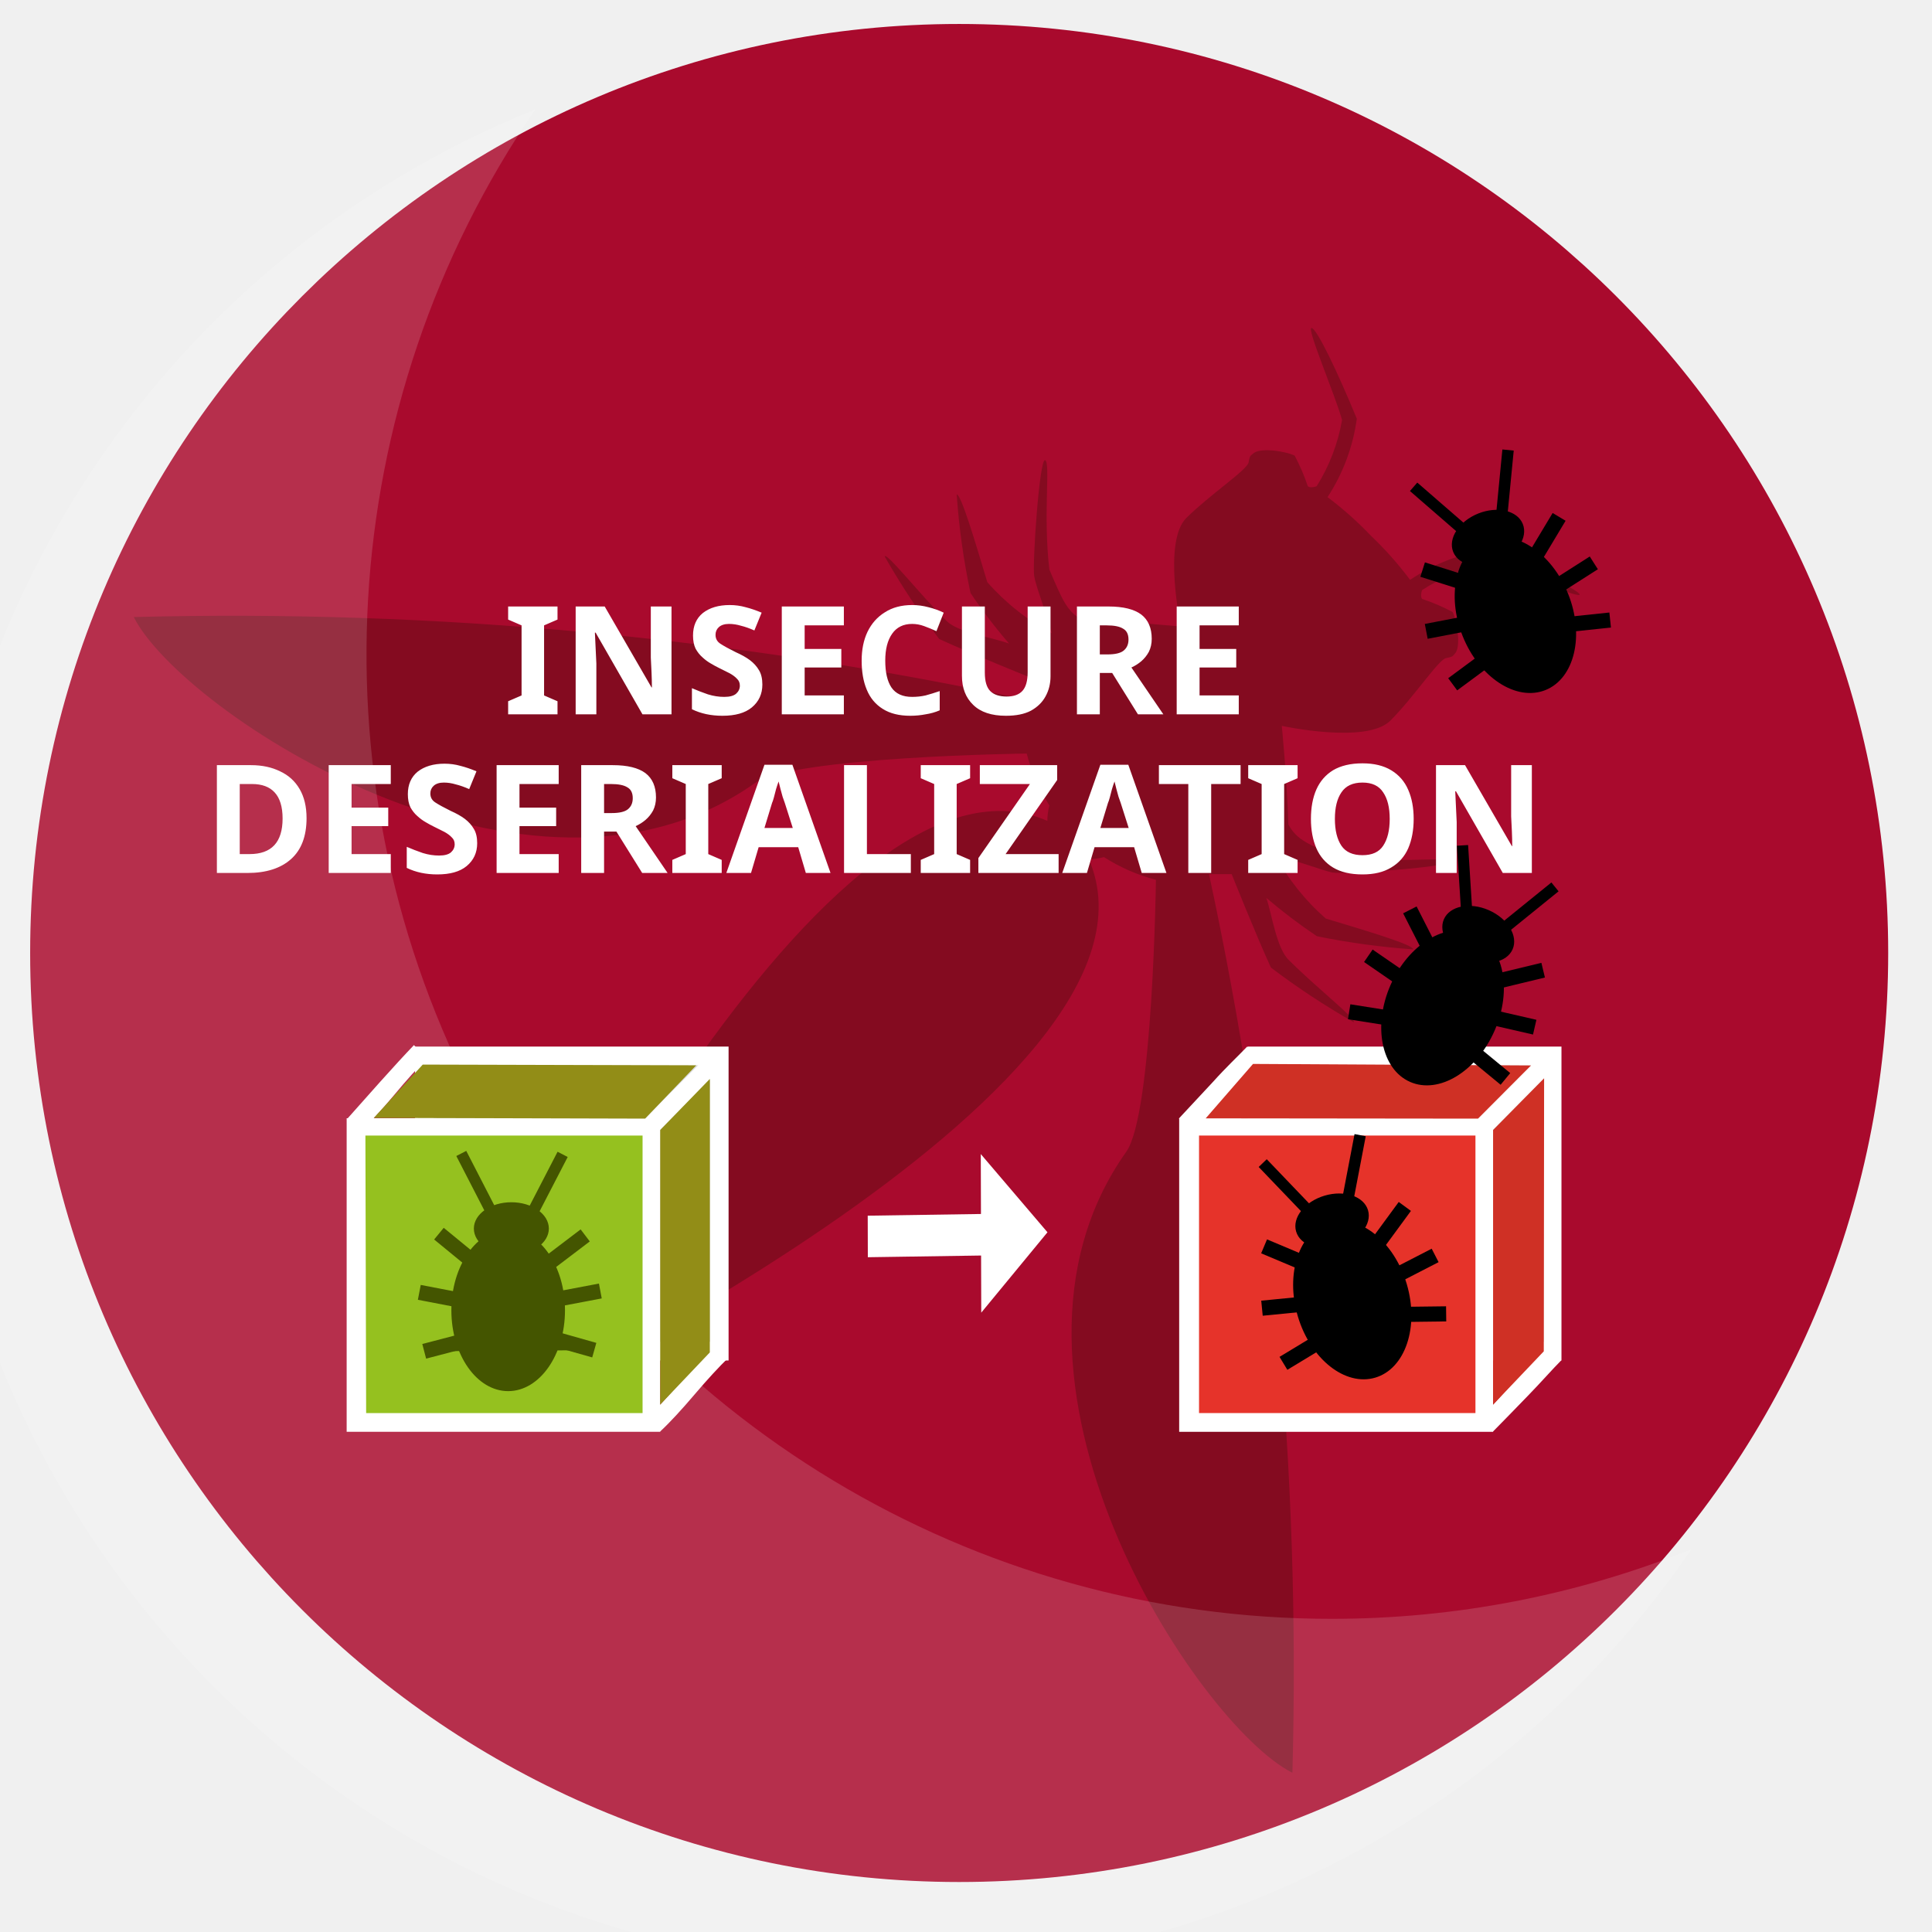
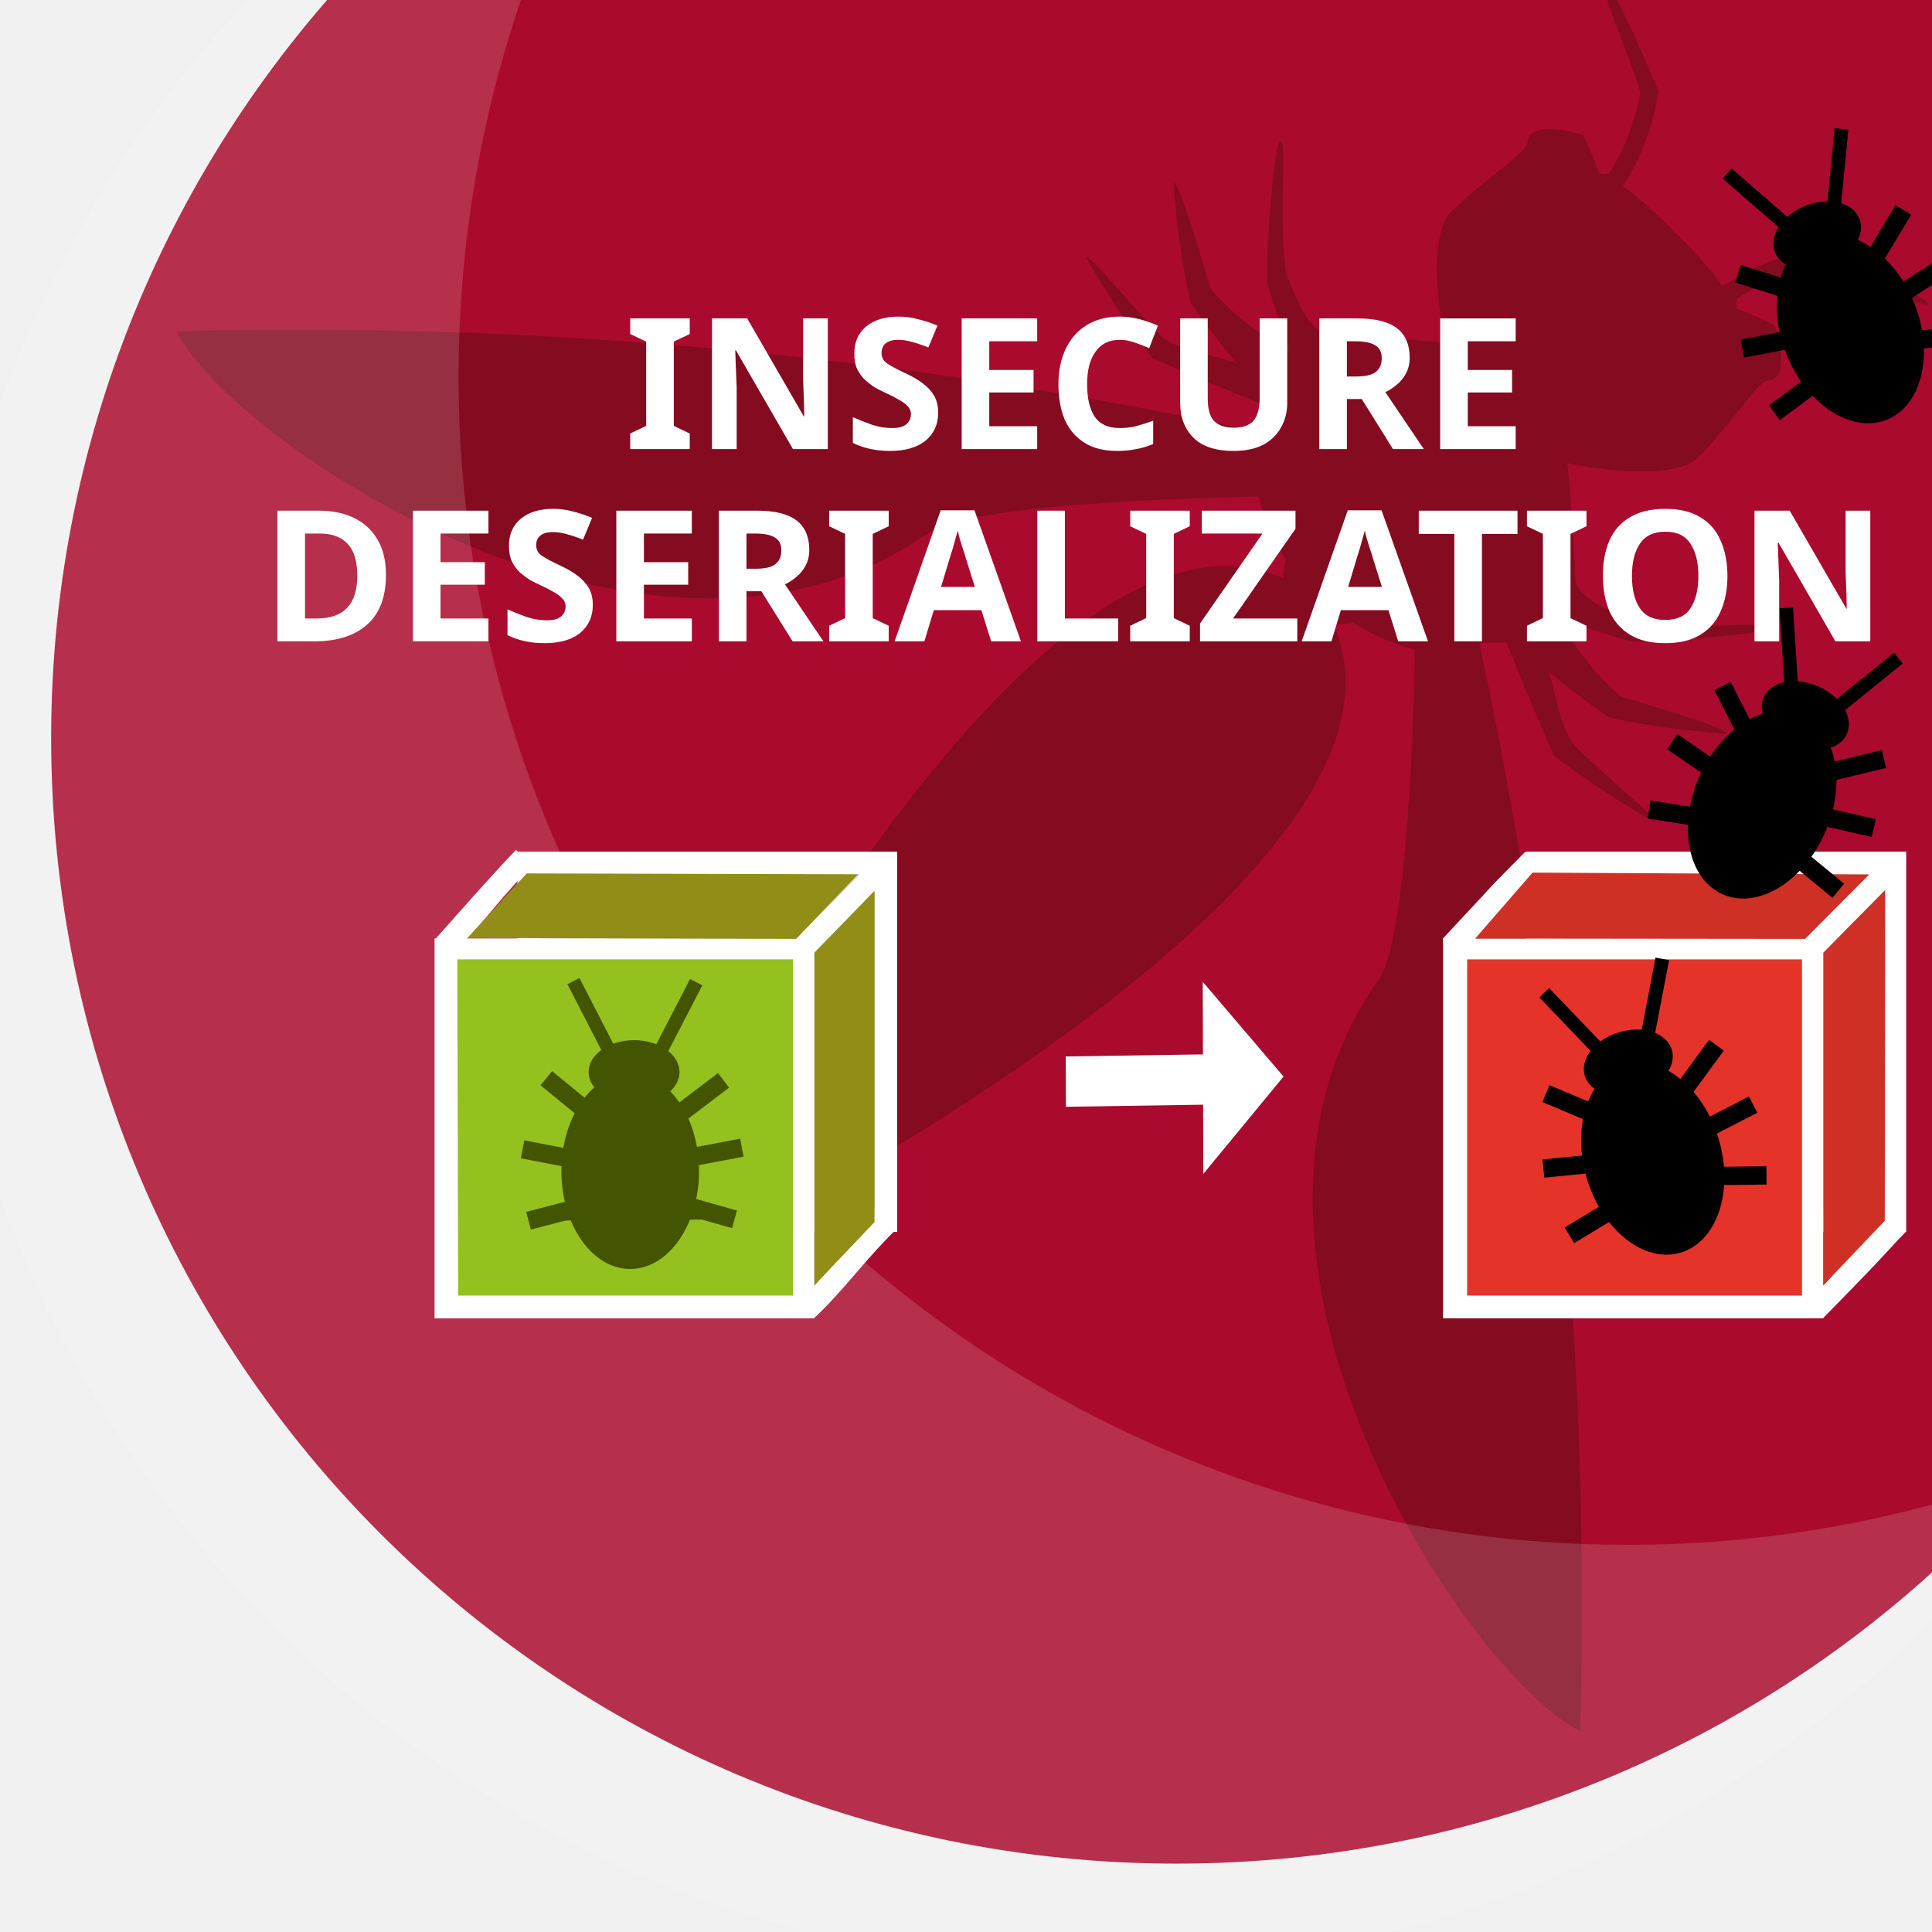
<svg xmlns="http://www.w3.org/2000/svg" xmlns:ns1="http://www.openswatchbook.org/uri/2009/osb" viewBox="0 0 83.15 83.15" version="1.1" id="svg4446" width="2.2cm" height="2.2cm">
  <defs id="defs4342">
    <linearGradient id="linearGradient2715" ns1:paint="solid">
      <stop style="stop-color:#ffffff;stop-opacity:1;" offset="0" id="stop2713" />
    </linearGradient>
    <style id="style4337">.cls-1{fill:none;}.cls-2{clip-path:url(#clip-path);}.cls-3{fill:#a90a2d;stroke:#a90a2d;stroke-miterlimit:10;stroke-width:10px;}.cls-4{fill:#840b20;}.cls-5,.cls-7,.cls-8{fill:#fff;}.cls-5{opacity:0.15;}.cls-6{fill:#1d1d1b;}.cls-7{font-size:7px;font-family:Hind-Bold, Hind;font-weight:700;}.cls-9{fill:#dadada;}.cls-10{fill:#95c11f;}.cls-11{fill:#928d17;}.cls-12{fill:#e6332a;}.cls-13{fill:#cf3025;}</style>
    <clipPath id="clip-path">
      <circle class="cls-1" cx="94.95" cy="42.69" r="41.1" id="circle4339" style="fill:none" />
    </clipPath>
  </defs>
  <g id="Ebene_2" data-name="Ebene 2" transform="translate(0,-4.790403)">
    <g id="Ebene_2-2" data-name="Ebene 2">
      <text id="text4352" x="-50.763" y="4.797" style="font-size:11.708px;stroke-width:0.976" />
      <text id="text4354" x="-50.763" y="4.797" style="font-size:11.708px;stroke-width:0.976" />
      <g id="g644" transform="translate(-0.7517427,-1.05244)">
-         <circle class="cls-3" cx="42.033" cy="46.858" r="35.105" id="circle4346" style="fill:#a90a2d;stroke:#a90a2d;stroke-width:9.757px;stroke-miterlimit:10" />
-         <path class="cls-4" d="m 59.771,28.916 a 15.006,15.006 0 0 1 1.668,1.883 8.244,8.244 0 0 1 3.395,-1.317 c 1.951,0.849 3.903,1.766 3.903,1.951 0,0.185 -2.927,-1.044 -3.961,-1.327 a 7.961,7.961 0 0 0 -2.82,1.132 c -0.098,0.283 0,0.381 0,0.381 a 8.401,8.401 0 0 1 1.317,0.566 c 0.185,0.371 0.371,1.503 0.098,1.785 -0.098,0.098 -0.059,0.137 -0.381,0.195 -0.322,0.059 -1.376,1.668 -2.4,2.693 -1.024,1.024 -4.673,0.224 -4.673,0.224 0,0 0.215,2.127 0.283,4.244 0.371,0.673 0.849,0.849 2.166,1.415 2.361,0.283 4.634,-0.059 4.722,0.185 0.088,0.244 -4.586,0.556 -4.995,0.468 -0.41,-0.088 -1.415,-0.468 -2.459,-0.751 a 9.757,9.757 0 0 0 2.176,2.732 c 1.883,0.566 3.766,1.132 3.766,1.327 A 31.817,31.817 0 0 1 57.429,46.136 24.333,24.333 0 0 1 55.253,44.488 c 0.244,0.722 0.439,2.176 0.976,2.683 1.278,1.268 2.927,2.546 2.781,2.664 a 32.587,32.587 0 0 1 -3.561,-2.351 c -0.673,-1.473 -1.688,-4.02 -1.688,-4.02 h -0.976 a 162.771,162.771 0 0 1 3.59,38.676 c -4.069,-2.039 -14.02,-17.055 -7.152,-26.724 1.151,-1.61 1.278,-11.708 1.278,-11.708 a 7.708,7.708 0 0 1 -2.234,-0.976 2.742,2.742 0 0 1 -0.654,0.088 c 4.322,9.923 -25.924,24.226 -25.924,24.226 0,0 14.215,-30.207 24.138,-25.875 a 2.751,2.751 0 0 1 0.088,-0.663 7.708,7.708 0 0 1 -0.976,-2.234 c 0,0 -10.079,0.127 -11.708,1.278 C 23.564,46.38 8.548,36.468 6.509,32.399 a 163.376,163.376 0 0 1 38.685,3.62 v -0.976 c 0,0 -2.546,-1.024 -4.02,-1.698 a 32.587,32.587 0 0 1 -2.351,-3.561 c 0.117,-0.146 1.395,1.503 2.664,2.781 0.507,0.507 1.951,0.702 2.693,0.976 A 22.645,22.645 0 0 1 42.521,31.365 30.246,30.246 0 0 1 41.926,27.121 c 0.185,0 0.751,1.883 1.317,3.776 a 9.884,9.884 0 0 0 2.771,2.195 c -0.283,-1.044 -0.663,-1.951 -0.751,-2.449 -0.088,-0.498 0.224,-5.083 0.468,-4.995 0.244,0.088 -0.098,2.351 0.185,4.712 0.566,1.317 0.751,1.795 1.415,2.166 2.117,0.068 4.244,0.283 4.244,0.283 0,0 -0.79,-3.659 0.234,-4.673 1.024,-1.015 2.634,-2.078 2.683,-2.4 0.049,-0.322 0.098,-0.283 0.195,-0.371 0.283,-0.283 1.415,-0.098 1.785,0.088 a 8.83,8.83 0 0 1 0.566,1.317 c 0,0 0.098,0.098 0.381,0 a 7.961,7.961 0 0 0 1.093,-2.849 c -0.283,-1.044 -1.532,-3.951 -1.317,-3.961 0.215,-0.01 1.122,1.883 1.951,3.903 a 8.196,8.196 0 0 1 -1.259,3.376 15.006,15.006 0 0 1 1.883,1.678 z" id="path4348" style="fill:#840b20;stroke-width:0.976" />
-         <path class="cls-5" d="M 58.054,75.514 A 41.505,41.505 0 0 1 23.788,10.554 41.515,41.515 0 1 0 73.547,72.519 41.398,41.398 0 0 1 58.054,75.514 Z" id="path4350" style="opacity:0.15;fill:#ffffff;stroke-width:0.976" />
-         <text class="cls-7" id="text4362" style="font-weight:700;font-size:6.504px;font-family:Hind-Bold, Hind;fill:#ffffff;stroke-width:0.976" x="22.417" y="36.586">INSECURE<tspan x="9.509" y="43.416" id="tspan4360" style="font-size:6.504px;stroke-width:0.976">DESERIALIZATION</tspan>
+         <circle class="cls-3" cx="51.389" cy="37.615" r="42.526" id="circle4346" style="fill:#a90a2d;stroke:#a90a2d;stroke-width:11.819px;stroke-miterlimit:10" />
+         <path class="cls-4" d="m 72.877,15.88 a 18.178,18.178 0 0 1 2.021,2.281 9.987,9.987 0 0 1 4.113,-1.596 c 2.364,1.028 4.728,2.139 4.728,2.364 0,0.225 -3.546,-1.265 -4.799,-1.607 a 9.645,9.645 0 0 0 -3.416,1.371 c -0.118,0.343 0,0.461 0,0.461 a 10.176,10.176 0 0 1 1.596,0.686 c 0.225,0.449 0.449,1.82 0.118,2.163 -0.118,0.118 -0.071,0.165 -0.461,0.236 -0.39,0.071 -1.667,2.021 -2.908,3.262 -1.241,1.241 -5.661,0.272 -5.661,0.272 0,0 0.26,2.577 0.343,5.141 0.449,0.816 1.028,1.028 2.624,1.714 2.86,0.343 5.614,-0.071 5.721,0.225 0.106,0.295 -5.555,0.674 -6.052,0.567 -0.496,-0.106 -1.714,-0.567 -2.978,-0.91 A 11.819,11.819 0 0 0 70.501,35.819 c 2.281,0.686 4.562,1.371 4.562,1.607 a 38.543,38.543 0 0 1 -5.023,-0.686 29.478,29.478 0 0 1 -2.636,-1.997 c 0.295,0.875 0.532,2.636 1.182,3.25 1.548,1.537 3.546,3.085 3.369,3.227 a 39.477,39.477 0 0 1 -4.314,-2.848 c -0.816,-1.785 -2.045,-4.87 -2.045,-4.87 h -1.182 a 197.183,197.183 0 0 1 4.35,46.852 C 63.835,77.884 51.779,59.694 60.1,47.981 61.495,46.031 61.648,33.798 61.648,33.798 a 9.337,9.337 0 0 1 -2.707,-1.182 3.321,3.321 0 0 1 -0.792,0.106 c 5.236,12.02 -31.404,29.348 -31.404,29.348 0,0 17.221,-36.593 29.241,-31.345 A 3.333,3.333 0 0 1 56.093,29.921 9.337,9.337 0 0 1 54.911,27.214 c 0,0 -12.209,0.154 -14.183,1.548 -11.713,8.274 -29.903,-3.735 -32.373,-8.664 a 197.915,197.915 0 0 1 46.864,4.385 v -1.182 c 0,0 -3.085,-1.241 -4.87,-2.057 a 39.477,39.477 0 0 1 -2.848,-4.314 c 0.142,-0.177 1.69,1.82 3.227,3.369 0.615,0.615 2.364,0.851 3.262,1.182 A 27.433,27.433 0 0 1 51.98,18.846 36.64,36.64 0 0 1 51.259,13.705 c 0.225,0 0.91,2.281 1.596,4.574 a 11.973,11.973 0 0 0 3.357,2.659 c -0.343,-1.265 -0.804,-2.364 -0.91,-2.967 -0.106,-0.603 0.272,-6.158 0.567,-6.052 0.295,0.106 -0.118,2.848 0.225,5.709 0.686,1.596 0.91,2.175 1.714,2.624 2.565,0.083 5.141,0.343 5.141,0.343 0,0 -0.957,-4.432 0.284,-5.661 1.241,-1.229 3.191,-2.518 3.25,-2.908 0.059,-0.39 0.118,-0.343 0.236,-0.449 0.343,-0.343 1.714,-0.118 2.163,0.106 a 10.697,10.697 0 0 1 0.686,1.596 c 0,0 0.118,0.118 0.461,0 A 9.645,9.645 0 0 0 71.352,9.828 C 71.009,8.563 69.496,5.041 69.756,5.029 c 0.26,-0.012 1.359,2.281 2.364,4.728 a 9.928,9.928 0 0 1 -1.525,4.09 18.178,18.178 0 0 1 2.281,2.033 z" id="path4348" style="fill:#840b20;stroke-width:1.182" />
+         <path class="cls-5" d="M 70.797,72.329 A 50.28,50.28 0 0 1 29.287,-6.365 50.291,50.291 0 1 0 89.566,68.7 50.15,50.15 0 0 1 70.797,72.329 Z" id="path4350" style="opacity:0.15;fill:#ffffff;stroke-width:1.182" />
+         <text class="cls-7" id="text4362" style="font-weight:700;font-size:7.88px;font-family:Hind-Bold, Hind;fill:#ffffff;stroke-width:1.182" x="27.626" y="25.171">INSECURE<tspan x="11.989" y="33.445" id="tspan4360" style="font-size:7.88px;stroke-width:1.182">DESERIALIZATION</tspan>
        </text>
-         <g id="g263" transform="matrix(0.6819363,0,0,1,15.91071,3.15732)">
+         <g id="g263" transform="matrix(0.8261058,0,0,1.211412,19.74424,-15.32476)">
          <rect style="fill:#ffffff;stroke-width:1.845" class="cls-8" x="-57.125" y="32.31" width="1.788" height="7.846" transform="matrix(-0.00407914,-0.9999917,0.9999477,-0.01022293,0,0)" id="rect4366" />
-           <polygon style="fill:#ffffff" class="cls-8" points="86.08,36.6 83.23,38.09 83.22,36.62 83.21,35.15 " id="polygon4368" transform="matrix(1.466412,0,0,2.321502,-82.35022,-29.24617)" />
+           <polygon style="fill:#ffffff" class="cls-8" points="83.22,36.62 83.21,35.15 86.08,36.6 83.23,38.09 " id="polygon4368" transform="matrix(1.466412,0,0,2.321502,-82.35022,-29.24617)" />
        </g>
-         <g id="g245" transform="matrix(1.582027,0,0,1.582027,-2.972859,-34.02132)">
+         <g id="g245" transform="matrix(1.916487,0,0,1.916487,-3.131538,-60.36342)">
          <rect style="fill:#dadada" class="cls-9" x="13.895" y="53.93" width="8.03" height="8.03" id="rect4374" />
          <path style="fill:#ffffff" class="cls-8" d="m 22.175,62.21 h -8.53 v -8.54 h 8.53 z m -8,-0.51 h 7.5 v -7.52 h -7.53 z" id="path4376" />
          <rect style="fill:#95c11f" class="cls-10" x="12.035" y="55.87" width="8.03" height="8.03" id="rect4378" />
          <path style="fill:#ffffff" class="cls-8" d="m 20.315,64.15 h -8.53 v -8.53 h 8.53 z m -8,-0.51 h 7.52 v -7.55 h -7.54 z" id="path4380" />
          <path style="fill:#dadada" class="cls-9" d="m 21.925,53.93 -1.95,2" id="path4382" />
          <path style="fill:#ffffff" class="cls-8" d="m 20.155,56.09 -0.36,-0.36 1,-1 1,-1 0.36,0.36 c -0.24,0.23 -0.61,0.61 -1,1 z" id="path4384" />
          <path style="fill:#dadada" class="cls-9" d="m 13.795,53.86 c -0.48,0.48 -1.34,1.47 -1.81,1.95" id="path4386" />
          <path style="fill:#ffffff" class="cls-8" d="m 12.165,55.99 -0.36,-0.36 0.89,-1 c 0.34,-0.38 0.68,-0.75 0.92,-1 l 0.35,0.36 c -0.23,0.24 -0.56,0.6 -0.89,1 -0.33,0.4 -0.67,0.76 -0.91,1 z" id="path4388" />
          <path style="fill:#dadada" class="cls-9" d="m 21.985,62.03 c -0.47,0.47 -1.37,1.46 -1.85,1.93" id="path4390" />
          <path style="fill:#ffffff" class="cls-8" d="m 20.315,64.14 -0.36,-0.36 c 0.24,-0.23 0.58,-0.6 0.92,-1 0.34,-0.4 0.69,-0.73 0.93,-1 l 0.36,0.36 c -0.24,0.23 -0.58,0.6 -0.92,1 -0.34,0.4 -0.67,0.76 -0.93,1 z" id="path4392" />
-           <polygon style="fill:#928d17" class="cls-11" points="66.28,33.07 73.72,33.09 72.33,34.54 64.95,34.52 " id="polygon4394" transform="translate(-52.42514,21.08985)" />
-           <polygon style="fill:#928d17" class="cls-11" points="72.74,34.85 74.09,33.46 74.09,40.9 72.74,42.32 " id="polygon4396" transform="translate(-52.42514,21.08985)" />
+           <polygon style="fill:#928d17" class="cls-11" points="72.33,34.54 64.95,34.52 66.28,33.07 73.72,33.09 " id="polygon4394" transform="translate(-52.42514,21.08985)" />
+           <polygon style="fill:#928d17" class="cls-11" points="74.09,40.9 72.74,42.32 72.74,34.85 74.09,33.46 " id="polygon4396" transform="translate(-52.42514,21.08985)" />
        </g>
-         <g id="g259" transform="matrix(1.582027,0,0,1.582027,-44.82023,-34.02132)">
+         <g id="g259" transform="matrix(1.916487,0,0,1.916487,-53.82595,-60.36342)">
          <rect style="fill:#dadada" class="cls-9" x="63.005" y="53.93" width="8.03" height="8.03" id="rect4398" />
          <path style="fill:#ffffff" class="cls-8" d="m 71.285,62.21 h -8.54 v -8.54 h 8.54 z m -8,-0.51 h 7.52 v -7.52 h -7.52 z" id="path4400" />
          <rect style="fill:#e6332a" class="cls-12" x="61.145" y="55.87" width="8.03" height="8.03" id="rect4402" />
          <path style="fill:#ffffff" class="cls-8" d="m 69.425,64.15 h -8.54 v -8.53 h 8.54 z m -8,-0.51 h 7.52 v -7.55 h -7.52 z" id="path4404" />
          <path style="fill:#dadada" class="cls-9" d="m 71.025,53.93 c -0.47,0.47 -1.47,1.51 -1.94,2" id="path4406" />
          <path style="fill:#ffffff" class="cls-8" d="m 69.265,56.09 -0.36,-0.36 1,-1 1,-1 0.35,0.36 -1,1 z" id="path4408" />
          <path style="fill:#dadada" class="cls-9" d="m 62.895,53.86 c -0.47,0.48 -1.33,1.47 -1.8,1.95" id="path4410" />
          <path style="fill:#ffffff" class="cls-8" d="m 61.265,55.99 -0.386,-0.366 0.926,-0.994 c 0.34,-0.38 0.688,-0.708 0.928,-0.958 l 0.342,0.318 c -0.23,0.24 -0.56,0.6 -0.89,1 -0.33,0.4 -0.68,0.76 -0.92,1 z" id="path4412" />
          <path style="fill:#dadada" class="cls-9" d="m 71.095,62.03 c -0.48,0.47 -1.38,1.46 -1.85,1.93" id="path4414" />
          <path style="fill:#ffffff" class="cls-8" d="m 69.425,64.14 -0.36,-0.36 c 0.24,-0.23 0.58,-0.6 0.92,-1 0.34,-0.4 0.69,-0.73 0.93,-1 l 0.363,0.427 c -0.23,0.23 -0.541,0.587 -0.906,0.962 -0.366,0.376 -0.707,0.731 -0.947,0.971 z" id="path4416" />
          <path transform="translate(-52.42514,21.08985)" style="fill:#cf3025" d="m 121.44,34.54 -7.408,-0.008 1.287,-1.48 7.562,0.042 z" id="polygon4418" />
          <path transform="translate(-52.42514,21.08985)" style="fill:#cf3025" d="M 123.229,40.871 121.85,42.32 v -7.47 l 1.388,-1.407 z" id="polygon4420" />
        </g>
-         <g transform="matrix(0.6504447,0,0,0.6504447,38.09889,34.86496)" id="g1119" style="fill:#445500">
-           <ellipse ry="5.351" rx="3.759" cy="42.078" cx="-23.793" id="path265" style="opacity:1;stroke:#ffffff;stroke-width:0;stroke-miterlimit:4;stroke-dasharray:none;stroke-opacity:1;fill:#445500" />
-           <ellipse ry="1.741" rx="2.481" cy="36.672" cx="-23.583" id="path267" style="opacity:1;stroke:#ffffff;stroke-width:0;stroke-miterlimit:4;stroke-dasharray:none;stroke-opacity:1;fill:#445500" />
+         <g transform="matrix(0.7879565,0,0,0.7879565,46.62328,23.08625)" id="g1119" style="fill:#445500">
+           <ellipse ry="5.351" rx="3.759" cy="42.078" cx="-23.793" id="path265" style="opacity:1;fill:#445500;stroke:#ffffff;stroke-width:0;stroke-miterlimit:4;stroke-dasharray:none;stroke-opacity:1" />
+           <ellipse ry="1.741" rx="2.481" cy="36.672" cx="-23.583" id="path267" style="opacity:1;fill:#445500;stroke:#ffffff;stroke-width:0;stroke-miterlimit:4;stroke-dasharray:none;stroke-opacity:1" />
          <path id="path1078" d="m -26.896,31.702 2.029,3.94" style="fill:#445500;stroke:#445500;stroke-width:0.74px;stroke-linecap:butt;stroke-linejoin:miter;stroke-opacity:1" />
          <path id="path1078-3" d="m -20.19,31.763 -2.108,4.075" style="fill:#445500;stroke:#445500;stroke-width:0.754px;stroke-linecap:butt;stroke-linejoin:miter;stroke-opacity:1" />
          <path id="path1097" d="m -28.375,37.009 4.728,3.877 4.951,-3.761" style="fill:none;stroke:#445500;stroke-width:1px;stroke-linecap:butt;stroke-linejoin:miter;stroke-opacity:1" />
          <path id="path1099" d="m -29.673,40.893 5.703,1.098 6.275,-1.188" style="fill:#445500;stroke:#445500;stroke-width:1px;stroke-linecap:butt;stroke-linejoin:miter;stroke-opacity:1" />
          <path id="path1101" d="m -29.349,44.794 5.993,-1.567 5.26,1.49" style="fill:#445500;stroke:#445500;stroke-width:1px;stroke-linecap:butt;stroke-linejoin:miter;stroke-opacity:1" />
        </g>
-         <path style="fill:none;stroke:#000000;stroke-width:0;stroke-linecap:butt;stroke-linejoin:miter;stroke-miterlimit:4;stroke-dasharray:none;stroke-opacity:1" d="m 51.382,53.961 12.385,0.038 1.522,-4.379 -5.281,-2.838 -3.721,0.263 -3.308,1.579 -0.376,3.778 z" id="path1181" />
-         <g transform="matrix(0.6235875,-0.1849781,0.1849781,0.6235875,66.00454,31.15668)" id="g1119-6-2">
+         <path style="fill:none;stroke:#000000;stroke-width:0;stroke-linecap:butt;stroke-linejoin:miter;stroke-miterlimit:4;stroke-dasharray:none;stroke-opacity:1" d="m 62.714,46.22 15.003,0.046 1.844,-5.305 -6.397,-3.438 -4.508,0.319 -4.007,1.912 -0.455,4.576 z" id="path1181" />
+         <g transform="matrix(0.7554214,-0.2240846,0.2240846,0.7554214,80.42851,18.594)" id="g1119-6-2">
          <ellipse ry="5.351" rx="3.759" cy="42.078" cx="-23.793" id="path265-7-7" style="opacity:1;vector-effect:none;fill:#000000;fill-opacity:1;stroke:#ffffff;stroke-width:0;stroke-linecap:butt;stroke-linejoin:miter;stroke-miterlimit:4;stroke-dasharray:none;stroke-dashoffset:0;stroke-opacity:1" />
          <ellipse ry="1.741" rx="2.481" cy="36.672" cx="-23.583" id="path267-5-0" style="opacity:1;stroke:#ffffff;stroke-width:0;stroke-miterlimit:4;stroke-dasharray:none;stroke-opacity:1" />
          <path id="path1078-35-9" d="m -26.896,31.702 2.029,3.94" style="fill:none;stroke:#000000;stroke-width:0.74px;stroke-linecap:butt;stroke-linejoin:miter;stroke-opacity:1" />
          <path id="path1078-3-6-3" d="m -20.19,31.763 -2.108,4.075" style="fill:none;stroke:#000000;stroke-width:0.754px;stroke-linecap:butt;stroke-linejoin:miter;stroke-opacity:1" />
          <path id="path1097-2-6" d="m -28.375,37.009 4.728,3.877 4.951,-3.761" style="fill:none;stroke:#000000;stroke-width:1px;stroke-linecap:butt;stroke-linejoin:miter;stroke-opacity:1" />
          <path id="path1099-9-0" d="m -29.673,40.893 5.703,1.098 6.275,-1.188" style="fill:none;stroke:#000000;stroke-width:1px;stroke-linecap:butt;stroke-linejoin:miter;stroke-opacity:1" />
          <path id="path1101-1-6" d="m -29.349,44.794 5.993,-1.567 5.26,1.49" style="fill:none;stroke:#000000;stroke-width:1px;stroke-linecap:butt;stroke-linejoin:miter;stroke-opacity:1" />
        </g>
-         <g transform="matrix(0.5958048,0.2609501,-0.2609501,0.5958048,87.99346,30.35722)" id="g1119-6-2-6">
+         <g transform="matrix(0.7217651,0.3161181,-0.3161181,0.7217651,107.0662,17.62553)" id="g1119-6-2-6">
          <ellipse ry="5.351" rx="3.759" cy="42.078" cx="-23.793" id="path265-7-7-1" style="opacity:1;vector-effect:none;fill:#000000;fill-opacity:1;stroke:#ffffff;stroke-width:0;stroke-linecap:butt;stroke-linejoin:miter;stroke-miterlimit:4;stroke-dasharray:none;stroke-dashoffset:0;stroke-opacity:1" />
          <ellipse ry="1.741" rx="2.481" cy="36.672" cx="-23.583" id="path267-5-0-8" style="opacity:1;stroke:#ffffff;stroke-width:0;stroke-miterlimit:4;stroke-dasharray:none;stroke-opacity:1" />
          <path id="path1078-35-9-7" d="m -26.896,31.702 2.029,3.94" style="fill:none;stroke:#000000;stroke-width:0.74px;stroke-linecap:butt;stroke-linejoin:miter;stroke-opacity:1" />
          <path id="path1078-3-6-3-9" d="m -20.19,31.763 -2.108,4.075" style="fill:none;stroke:#000000;stroke-width:0.754px;stroke-linecap:butt;stroke-linejoin:miter;stroke-opacity:1" />
          <path id="path1097-2-6-2" d="m -28.375,37.009 4.728,3.877 4.951,-3.761" style="fill:none;stroke:#000000;stroke-width:1px;stroke-linecap:butt;stroke-linejoin:miter;stroke-opacity:1" />
          <path id="path1099-9-0-0" d="m -29.673,40.893 5.703,1.098 6.275,-1.188" style="fill:none;stroke:#000000;stroke-width:1px;stroke-linecap:butt;stroke-linejoin:miter;stroke-opacity:1" />
          <path id="path1101-1-6-2" d="m -29.349,44.794 5.993,-1.567 5.26,1.49" style="fill:none;stroke:#000000;stroke-width:1px;stroke-linecap:butt;stroke-linejoin:miter;stroke-opacity:1" />
        </g>
-         <g transform="matrix(0.6039082,-0.2416054,0.2416054,0.6039082,70.17462,1.151108)" id="g1119-6-2-6-3">
+         <g transform="matrix(0.7315816,-0.2926838,0.2926838,0.7315816,85.48019,-17.75511)" id="g1119-6-2-6-3">
          <ellipse ry="5.351" rx="3.759" cy="42.078" cx="-23.793" id="path265-7-7-1-7" style="opacity:1;vector-effect:none;fill:#000000;fill-opacity:1;stroke:#ffffff;stroke-width:0;stroke-linecap:butt;stroke-linejoin:miter;stroke-miterlimit:4;stroke-dasharray:none;stroke-dashoffset:0;stroke-opacity:1" />
          <ellipse ry="1.741" rx="2.481" cy="36.672" cx="-23.583" id="path267-5-0-8-5" style="opacity:1;stroke:#ffffff;stroke-width:0;stroke-miterlimit:4;stroke-dasharray:none;stroke-opacity:1" />
          <path id="path1078-35-9-7-9" d="m -26.896,31.702 2.029,3.94" style="fill:none;stroke:#000000;stroke-width:0.74px;stroke-linecap:butt;stroke-linejoin:miter;stroke-opacity:1" />
          <path id="path1078-3-6-3-9-2" d="m -20.19,31.763 -2.108,4.075" style="fill:none;stroke:#000000;stroke-width:0.754px;stroke-linecap:butt;stroke-linejoin:miter;stroke-opacity:1" />
          <path id="path1097-2-6-2-2" d="m -28.375,37.009 4.728,3.877 4.951,-3.761" style="fill:none;stroke:#000000;stroke-width:1px;stroke-linecap:butt;stroke-linejoin:miter;stroke-opacity:1" />
          <path id="path1099-9-0-0-8" d="m -29.673,40.893 5.703,1.098 6.275,-1.188" style="fill:none;stroke:#000000;stroke-width:1px;stroke-linecap:butt;stroke-linejoin:miter;stroke-opacity:1" />
          <path id="path1101-1-6-2-9" d="m -29.349,44.794 5.993,-1.567 5.26,1.49" style="fill:none;stroke:#000000;stroke-width:1px;stroke-linecap:butt;stroke-linejoin:miter;stroke-opacity:1" />
        </g>
      </g>
    </g>
  </g>
</svg>
